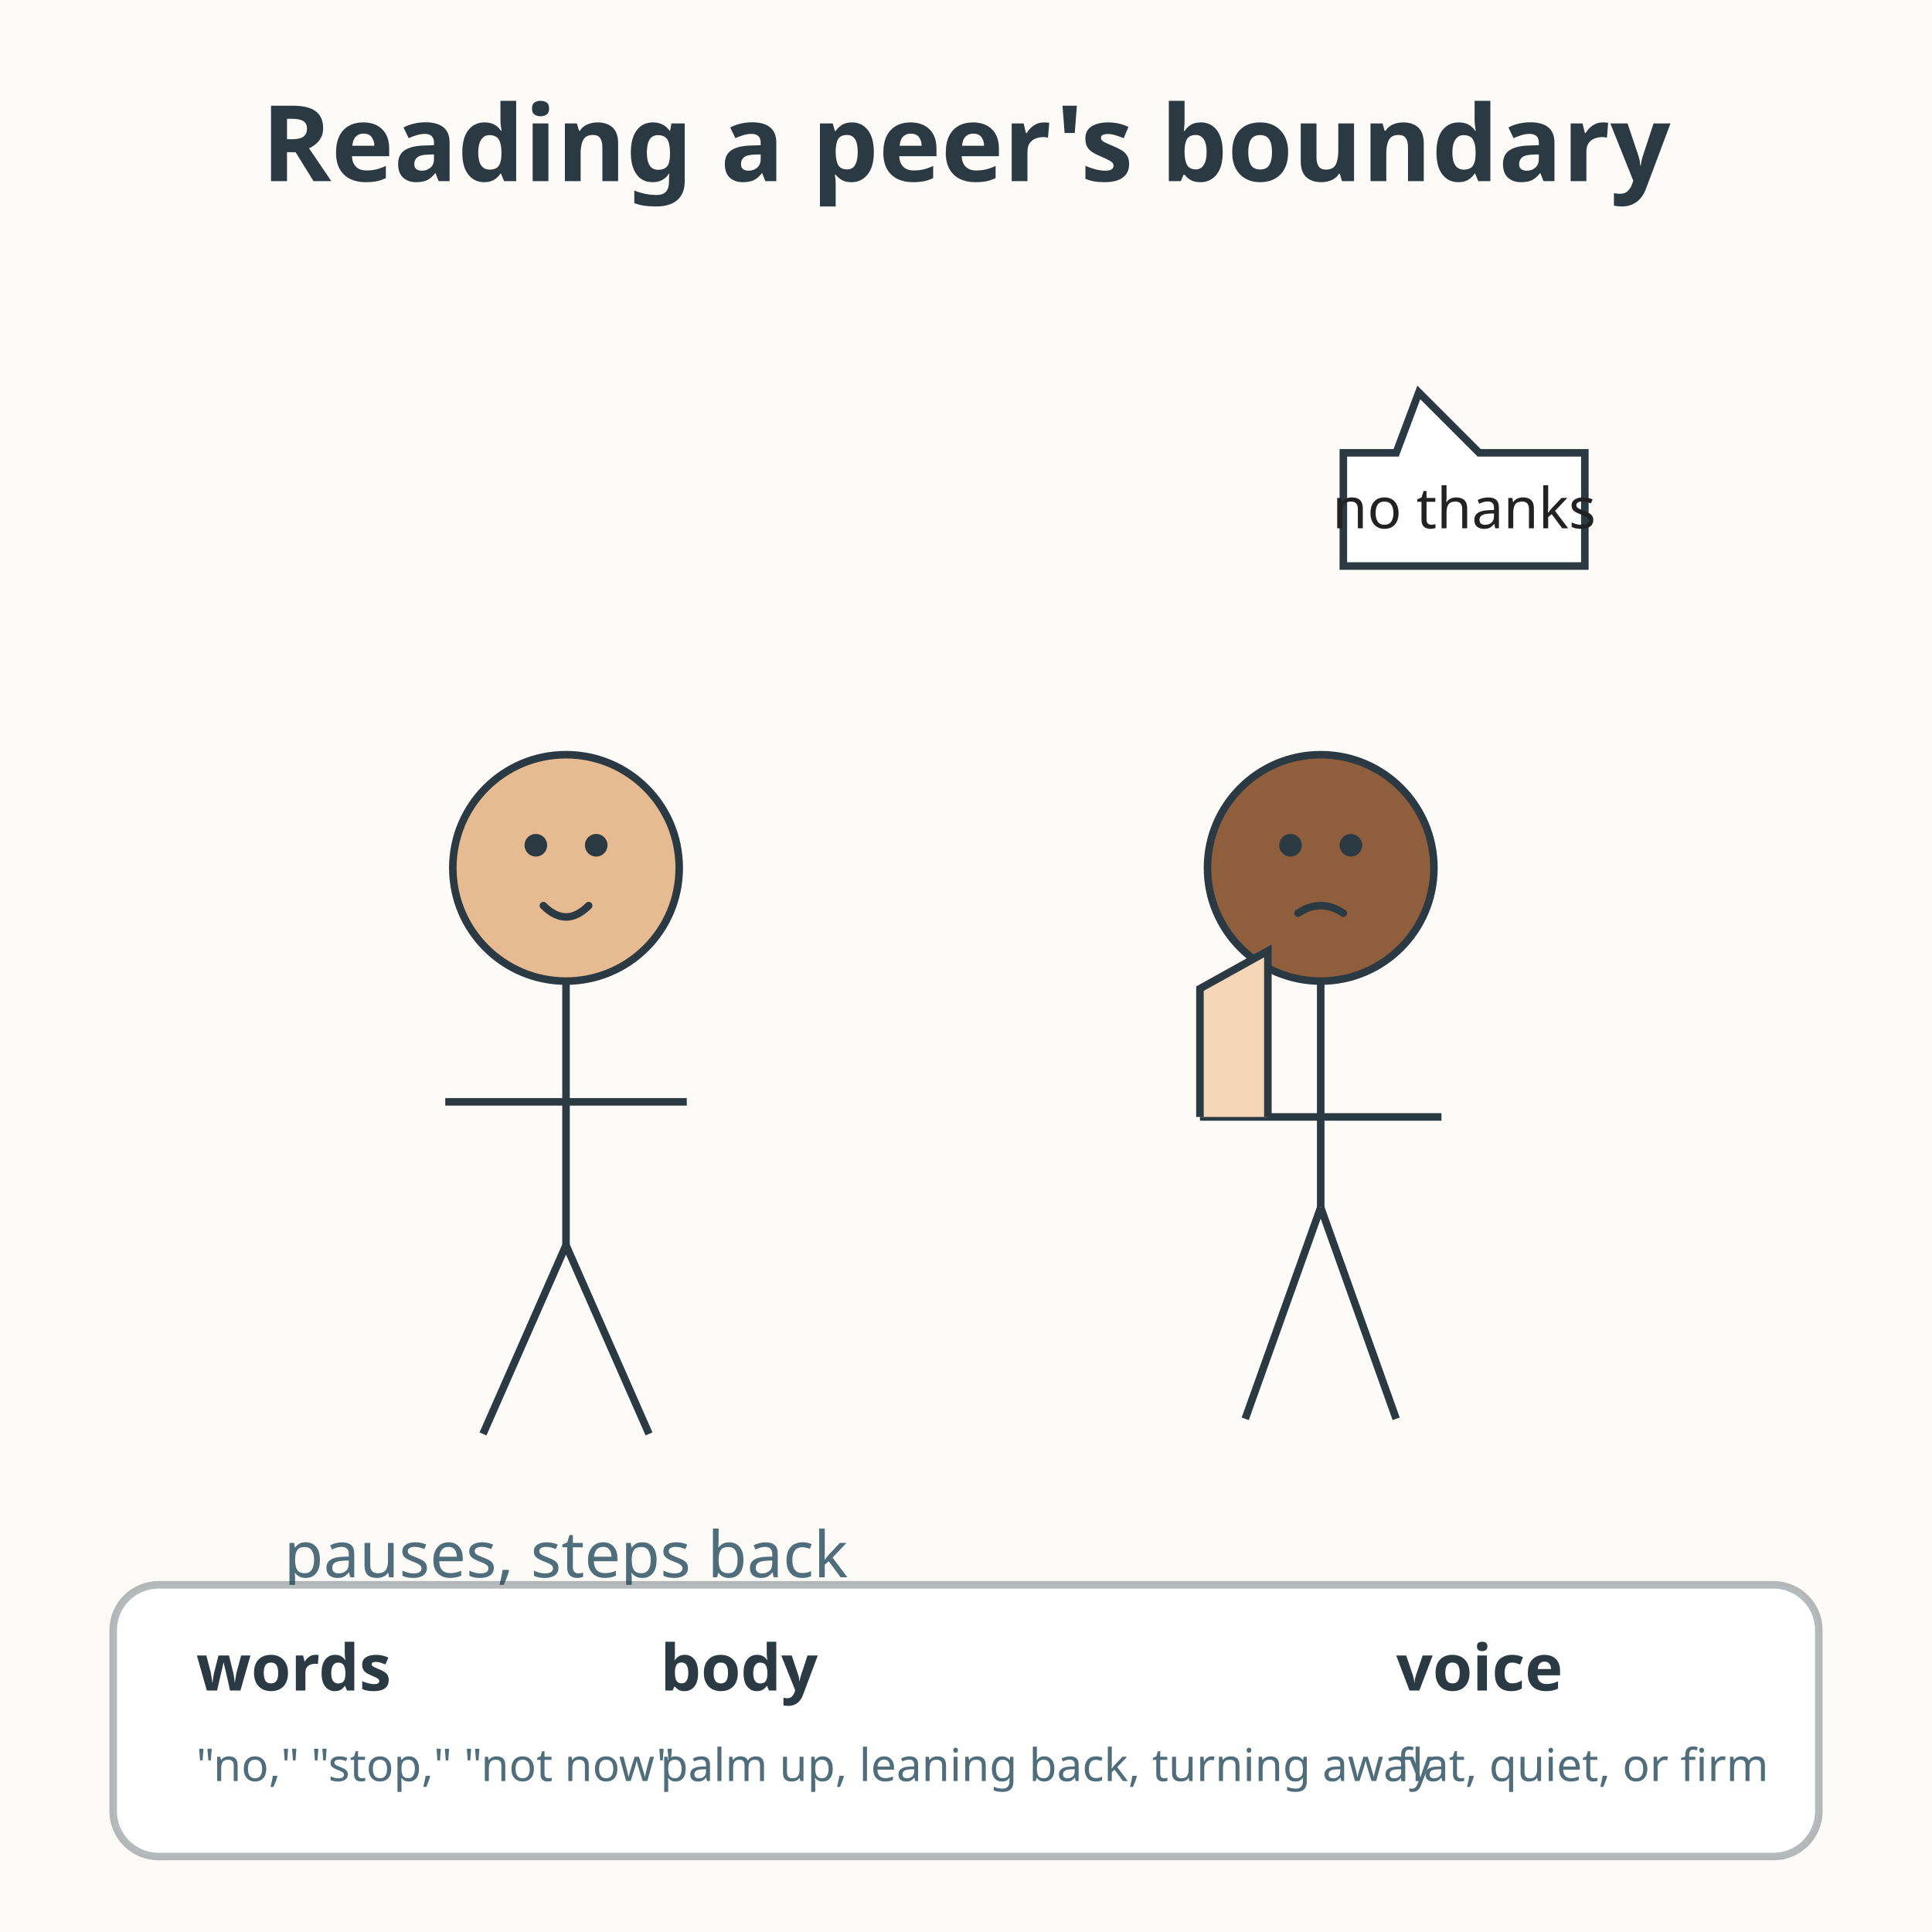
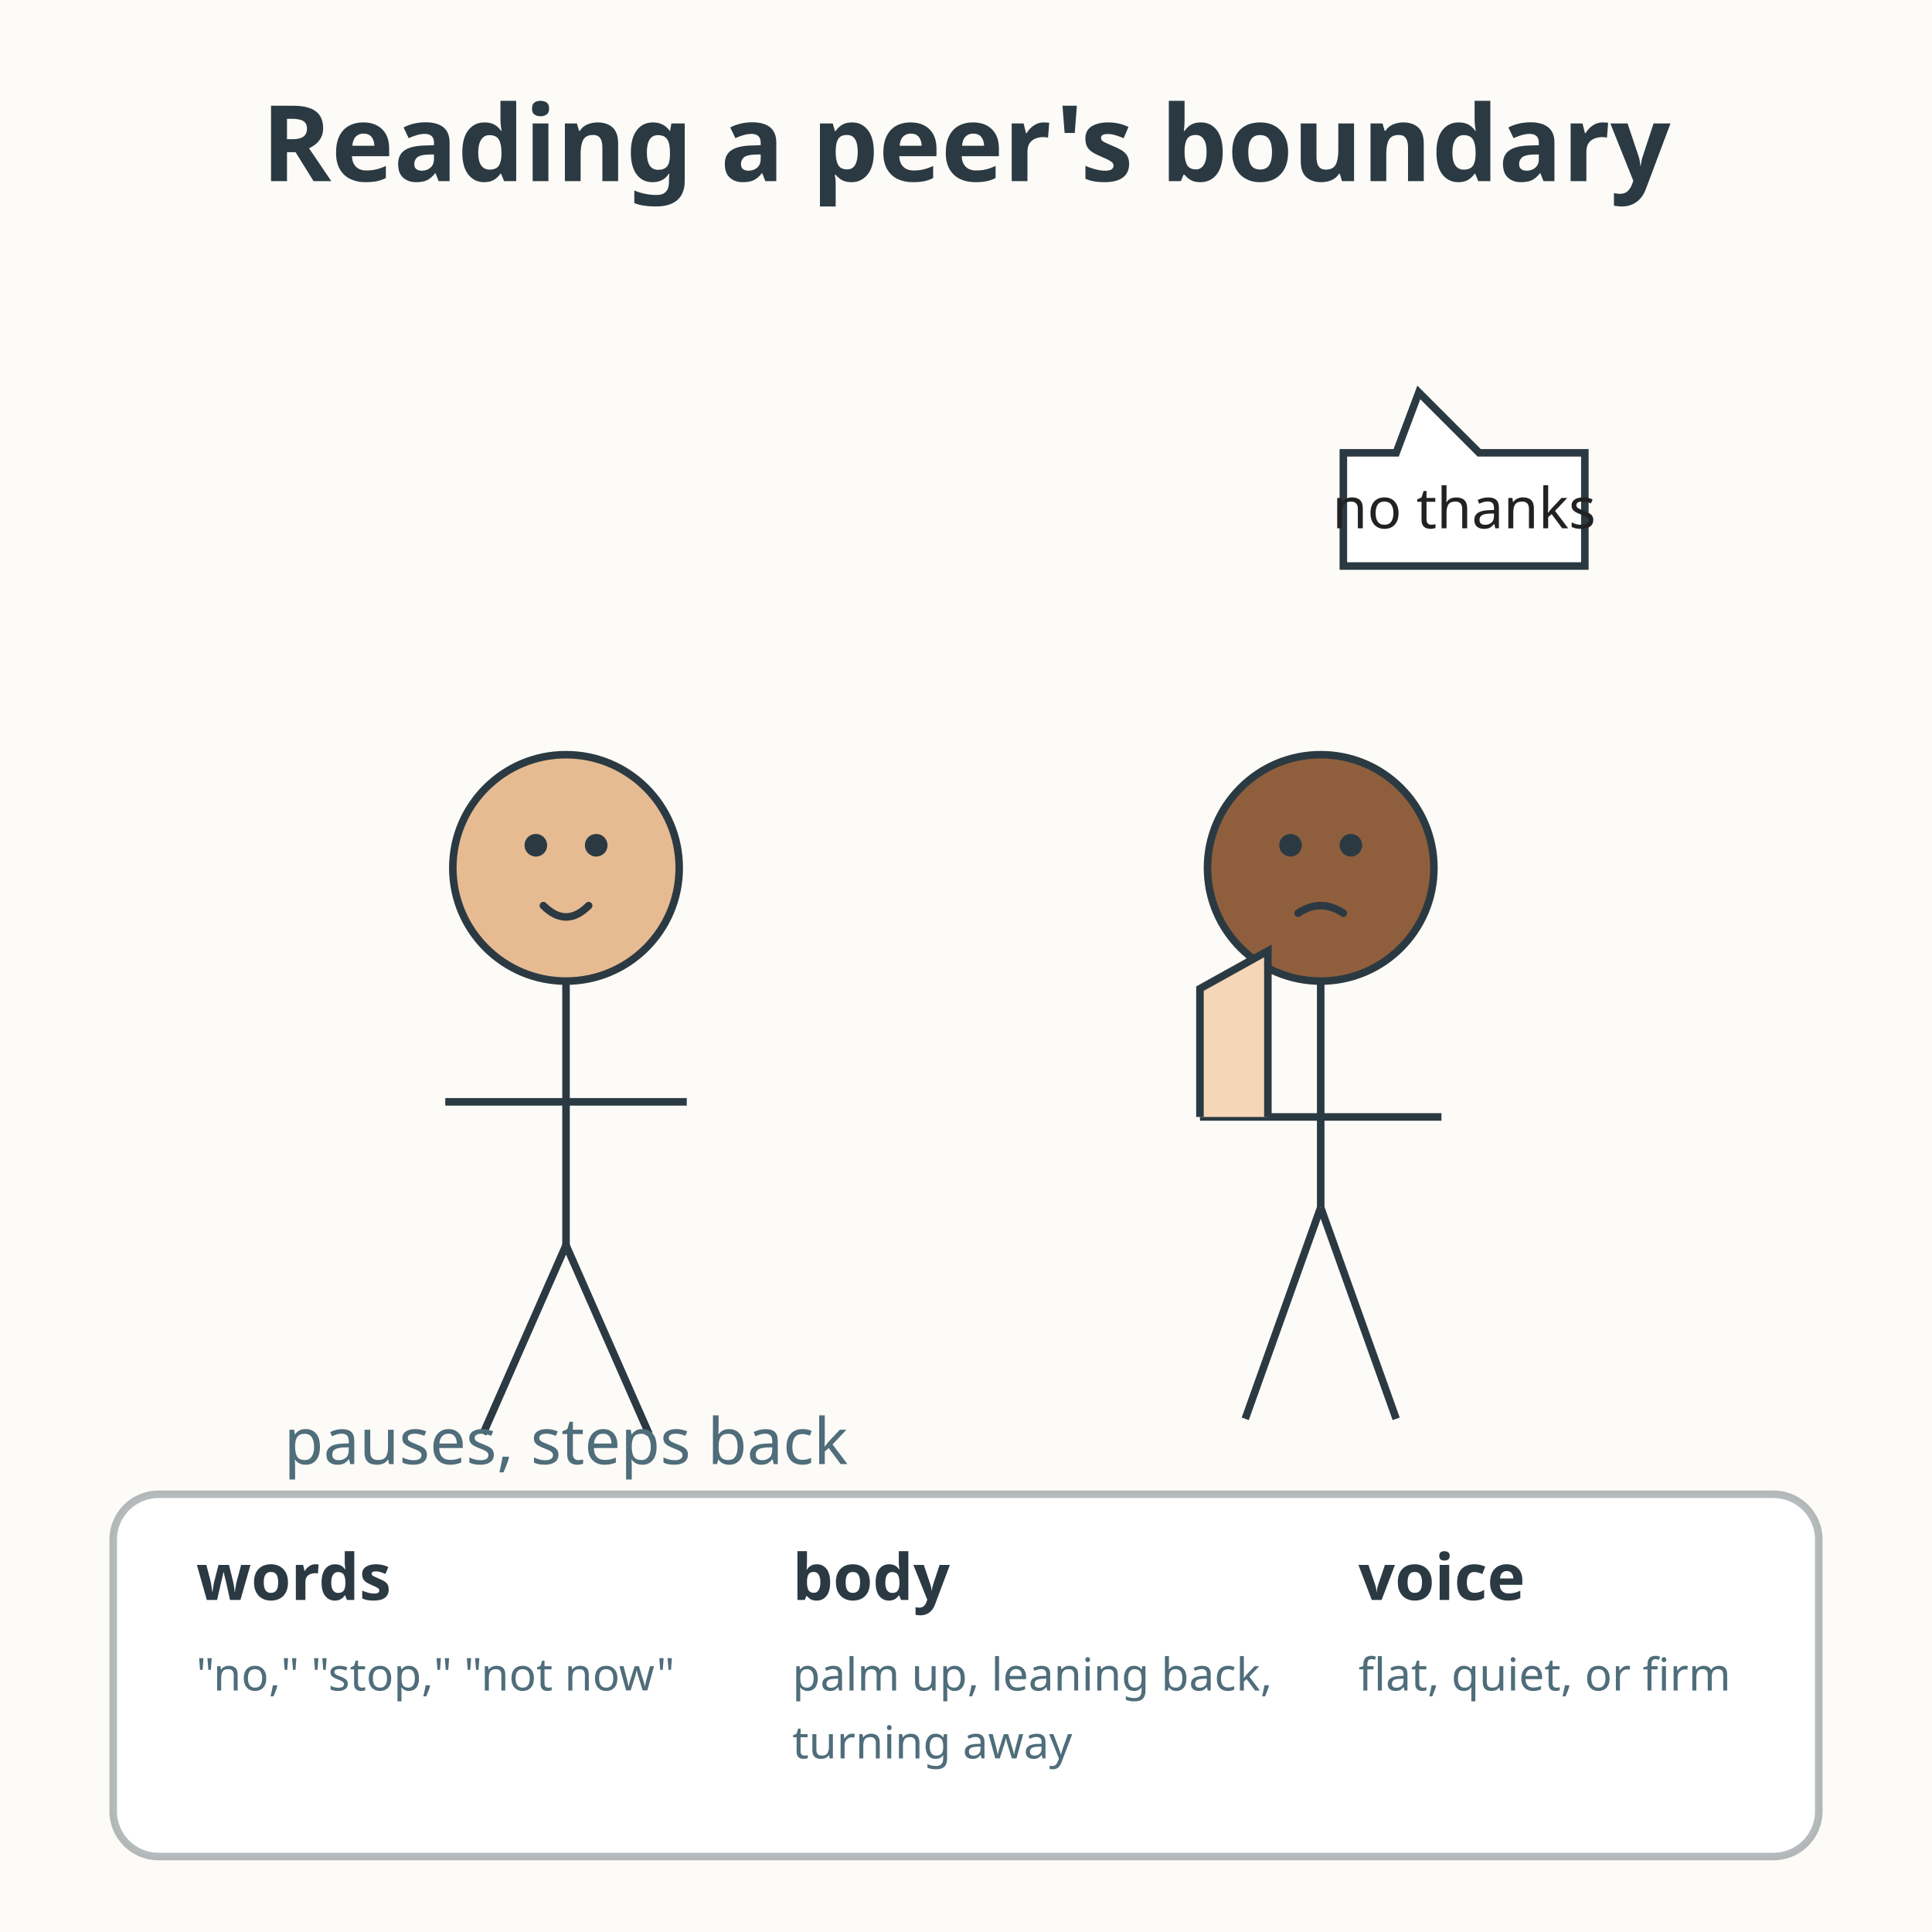
<svg xmlns="http://www.w3.org/2000/svg" viewBox="0 0 512 512" role="img" aria-labelledby="t d">
  <rect width="512" height="512" fill="#fdfbf7" />
  <text x="256" y="48" text-anchor="middle" font-family="sans-serif" font-size="28" font-weight="bold" fill="#2b3a42">Reading a peer's boundary</text>
  <g>
    <circle cx="150" cy="230" r="30" fill="#e6bb92" stroke="#2b3a42" stroke-width="2" />
    <circle cx="142" cy="224" r="3" fill="#2b3a42" />
    <circle cx="158" cy="224" r="3" fill="#2b3a42" />
    <path d="M144 240 Q150 246 156 240" fill="none" stroke="#2b3a42" stroke-width="2" stroke-linecap="round" />
    <path d="M150 260 L150 330" stroke="#2b3a42" stroke-width="2" />
    <path d="M150 330 L128 380 M150 330 L172 380" stroke="#2b3a42" stroke-width="2" />
    <path d="M118 292 L182 292" stroke="#2b3a42" stroke-width="2" />
-     <text x="150" y="418" text-anchor="middle" font-family="sans-serif" font-size="17" fill="#4f6d7a">pauses, steps back</text>
+     <text x="150" y="388" text-anchor="middle" font-family="sans-serif" font-size="17" fill="#4f6d7a">pauses, steps back</text>
  </g>
  <g>
    <circle cx="350" cy="230" r="30" fill="#8f5f3d" stroke="#2b3a42" stroke-width="2" />
    <circle cx="342" cy="224" r="3" fill="#2b3a42" />
    <circle cx="358" cy="224" r="3" fill="#2b3a42" />
    <path d="M344 242 Q350 238 356 242" fill="none" stroke="#2b3a42" stroke-width="2" stroke-linecap="round" />
    <path d="M350 260 L350 320" stroke="#2b3a42" stroke-width="2" />
    <path d="M350 320 L330 376 M350 320 L370 376" stroke="#2b3a42" stroke-width="2" />
    <path d="M318 296 L382 296" stroke="#2b3a42" stroke-width="2" />
    <path d="M318 296 L318 262 L336 252 L336 296" fill="#f5d6b6" stroke="#2b3a42" stroke-width="2" />
    <path d="M356 150 L420 150 L420 120 L392 120 L376 104 L370 120 L356 120 Z" fill="#ffffff" stroke="#2b3a42" stroke-width="2" />
    <text x="388" y="140" text-anchor="middle" font-family="sans-serif" font-size="15" fill="#222222">no thanks</text>
  </g>
  <g>
-     <rect x="30" y="420" width="452" height="72" rx="12" fill="#ffffff" stroke="#2b3a42" stroke-width="2" stroke-opacity="0.35" />
-     <text x="52" y="448" font-family="sans-serif" font-size="17" font-weight="bold" fill="#2b3a42">words</text>
-     <text x="52" y="472" font-family="sans-serif" font-size="12" fill="#4f6d7a">"no," "stop," "not now"</text>
-     <text x="175" y="448" font-family="sans-serif" font-size="17" font-weight="bold" fill="#2b3a42">body</text>
-     <text x="175" y="472" font-family="sans-serif" font-size="12" fill="#4f6d7a">palm up, leaning back, turning away</text>
-     <text x="370" y="448" font-family="sans-serif" font-size="17" font-weight="bold" fill="#2b3a42">voice</text>
-     <text x="370" y="472" font-family="sans-serif" font-size="12" fill="#4f6d7a">flat, quiet, or firm</text>
+     <rect x="30" y="396" width="452" height="96" rx="12" fill="#ffffff" stroke="#2b3a42" stroke-width="2" stroke-opacity="0.35" />
+     <text x="52" y="424" font-family="sans-serif" font-size="17" font-weight="bold" fill="#2b3a42">words</text>
+     <text x="52" y="448" font-family="sans-serif" font-size="12" fill="#4f6d7a">"no," "stop," "not now"</text>
+     <text x="210" y="424" font-family="sans-serif" font-size="17" font-weight="bold" fill="#2b3a42">body</text>
+     <text x="210" y="448" font-family="sans-serif" font-size="12" fill="#4f6d7a">palm up, leaning back,</text>
+     <text x="210" y="466" font-family="sans-serif" font-size="12" fill="#4f6d7a">turning away</text>
+     <text x="360" y="424" font-family="sans-serif" font-size="17" font-weight="bold" fill="#2b3a42">voice</text>
+     <text x="360" y="448" font-family="sans-serif" font-size="12" fill="#4f6d7a">flat, quiet, or firm</text>
  </g>
</svg>
